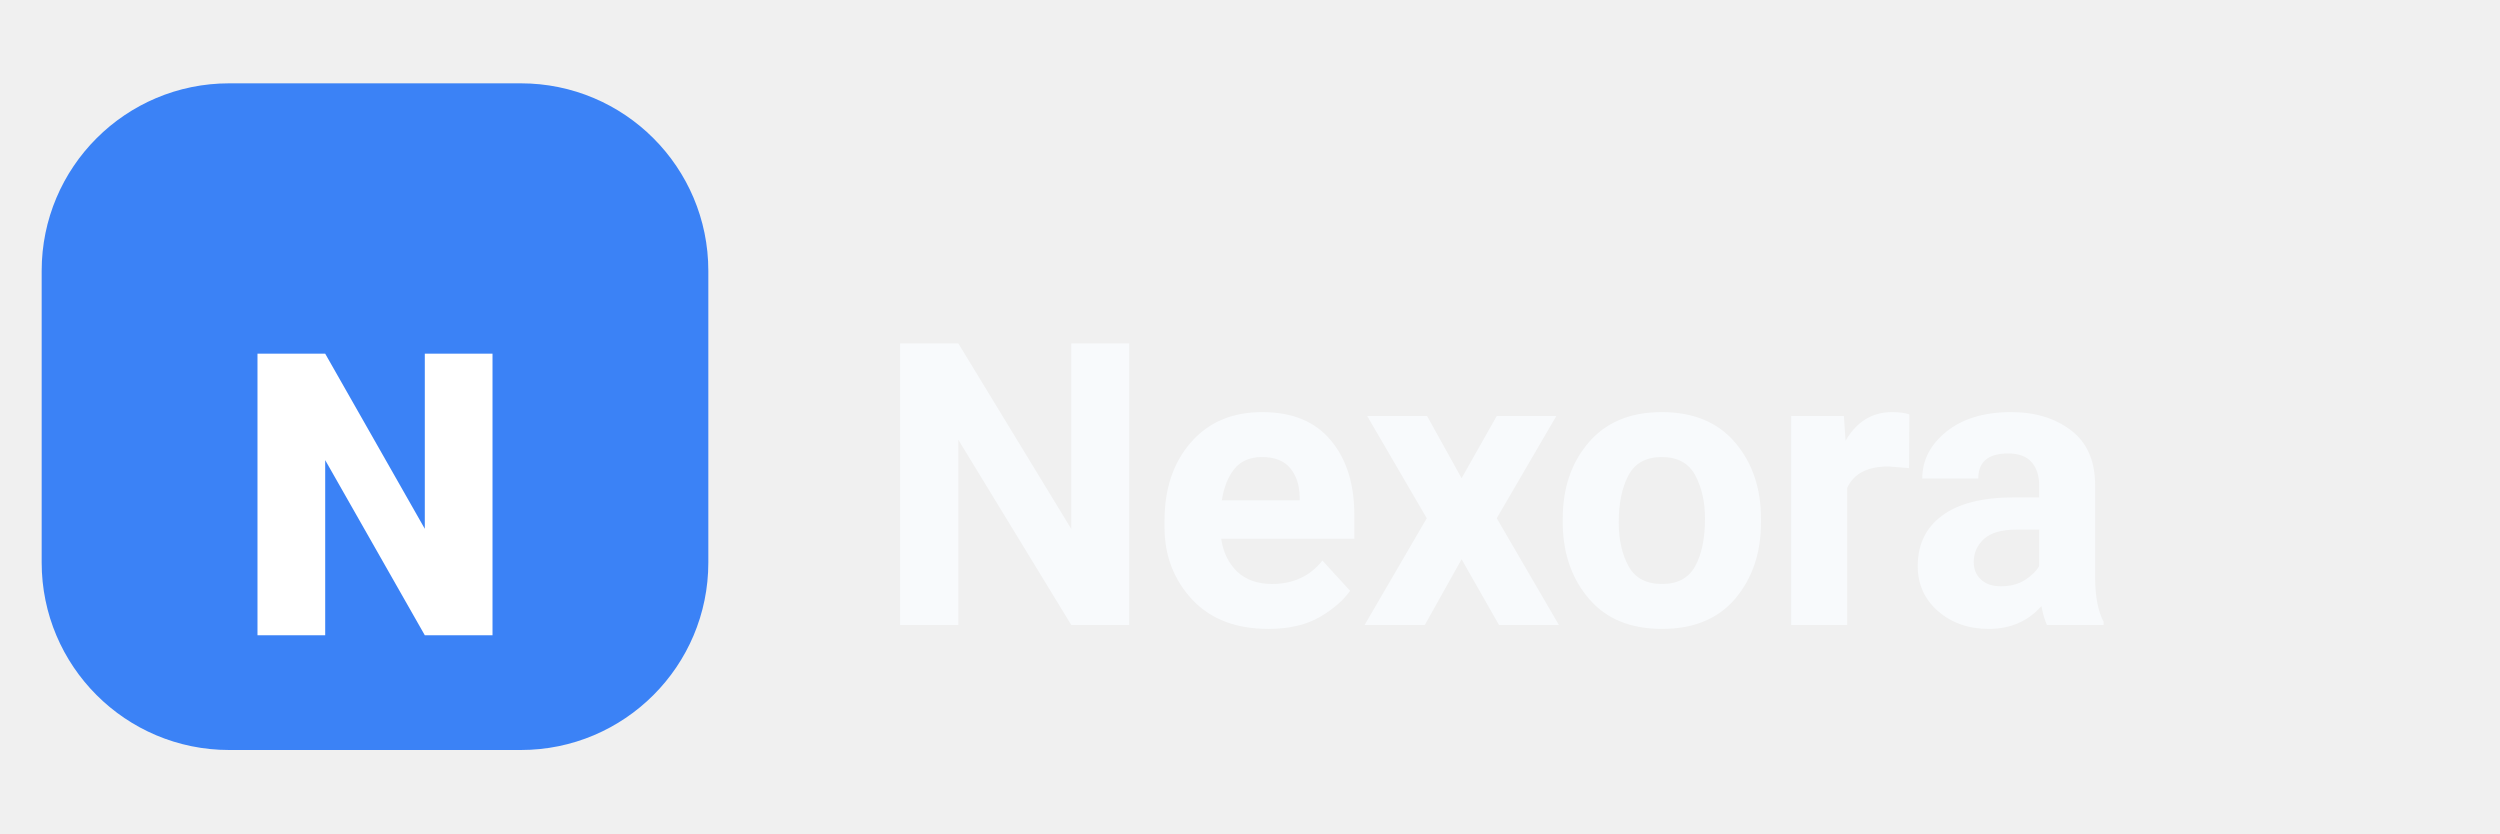
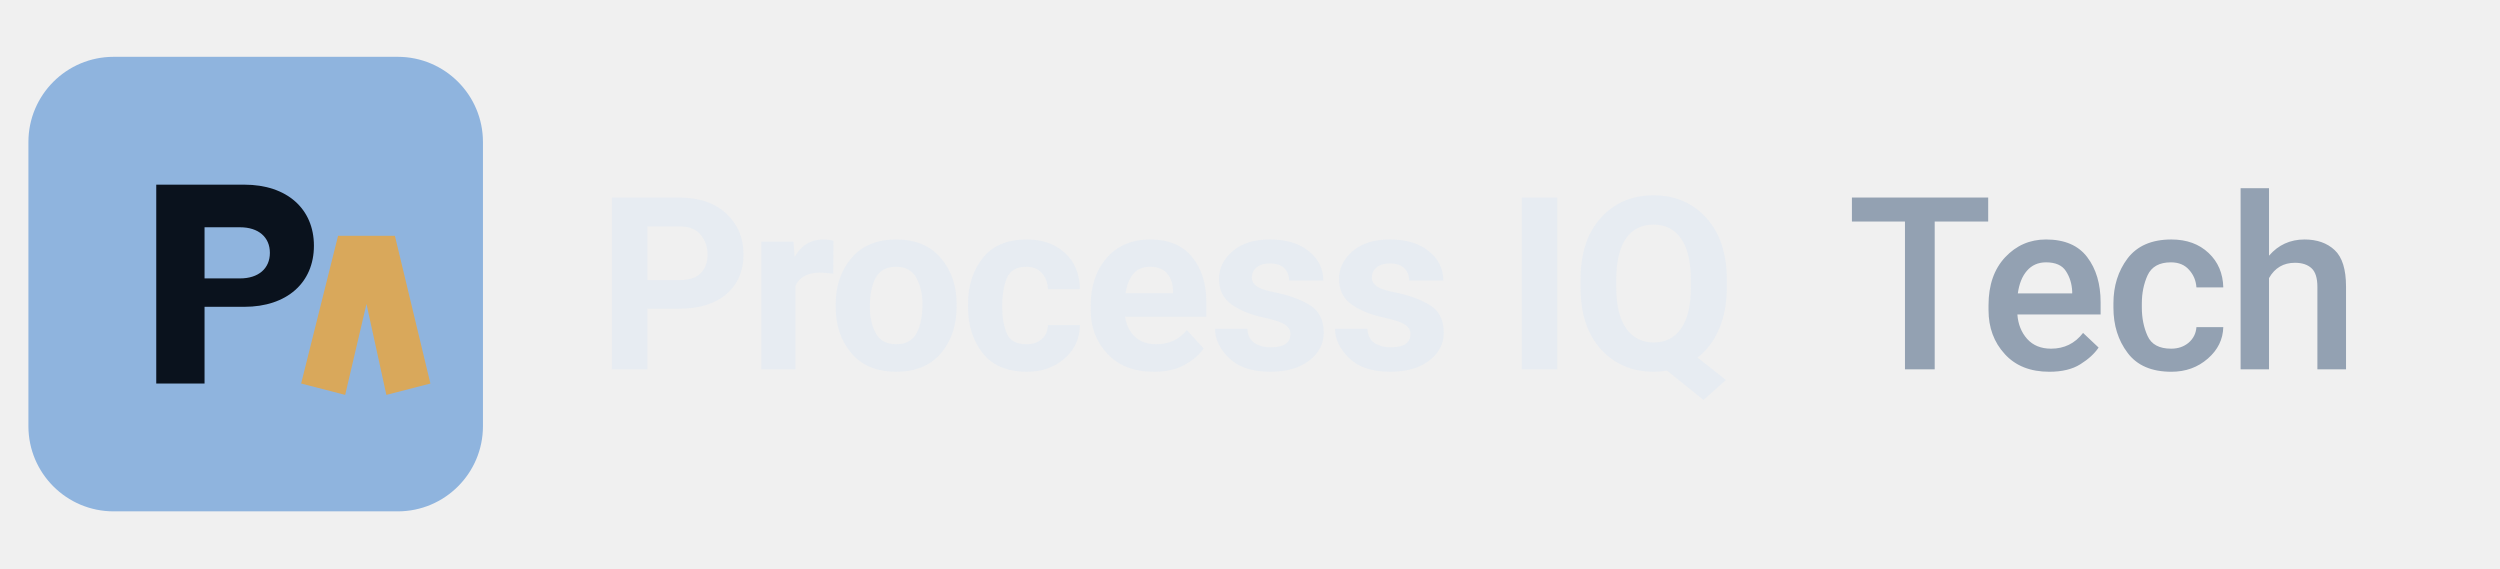
- <svg xmlns="http://www.w3.org/2000/svg" width="120" height="40" viewBox="0 0 120 40" fill="none" role="img" aria-label="Nexora">
-   <rect x="2" y="4" width="32" height="32" rx="9" fill="#3b82f6" />
-   <text x="18" y="24" text-anchor="middle" dominant-baseline="central" font-family="system-ui, -apple-system, 'Segoe UI', Roboto, Helvetica, Arial, sans-serif" font-size="19" font-weight="800" fill="#ffffff">N</text>
-   <text x="42" y="30" font-family="system-ui, -apple-system, 'Segoe UI', Roboto, Helvetica, Arial, sans-serif" font-size="19" font-weight="700" letter-spacing="-0.2" fill="#f8fafc">Nexora</text>
+ <svg xmlns="http://www.w3.org/2000/svg" width="176" height="40" viewBox="0 0 176 40" fill="none" role="img" aria-label="Process IQ Tech">
+   <rect x="2" y="4" width="32" height="32" rx="6" fill="#8FB4DE" />
+   <path d="M11 27V13h6.2c3 0 4.9 1.7 4.9 4.3 0 2.6-1.9 4.3-4.9 4.3H14.4V27H11Zm3.4-7.4h2.5c1.3 0 2.1-.7 2.1-1.8s-.8-1.8-2.1-1.8h-2.5v3.6Z" fill="#0A121D" />
+   <path d="M24.6 16.6h3.2l2.5 10.4-3.1.8-1.4-6.4-1.5 6.4-3.1-.8 2.6-10.4Z" fill="#D9A85B" />
+   <text x="42" y="26" font-family="system-ui, -apple-system, 'Segoe UI', Roboto, Helvetica, Arial, sans-serif" font-size="17" font-weight="700" letter-spacing="-0.3" fill="#E7ECF2">Process IQ</text>
+   <text x="130" y="26" font-family="system-ui, -apple-system, 'Segoe UI', Roboto, Helvetica, Arial, sans-serif" font-size="17" font-weight="500" letter-spacing="-0.3" fill="#93A1B2"> Tech</text>
</svg>
